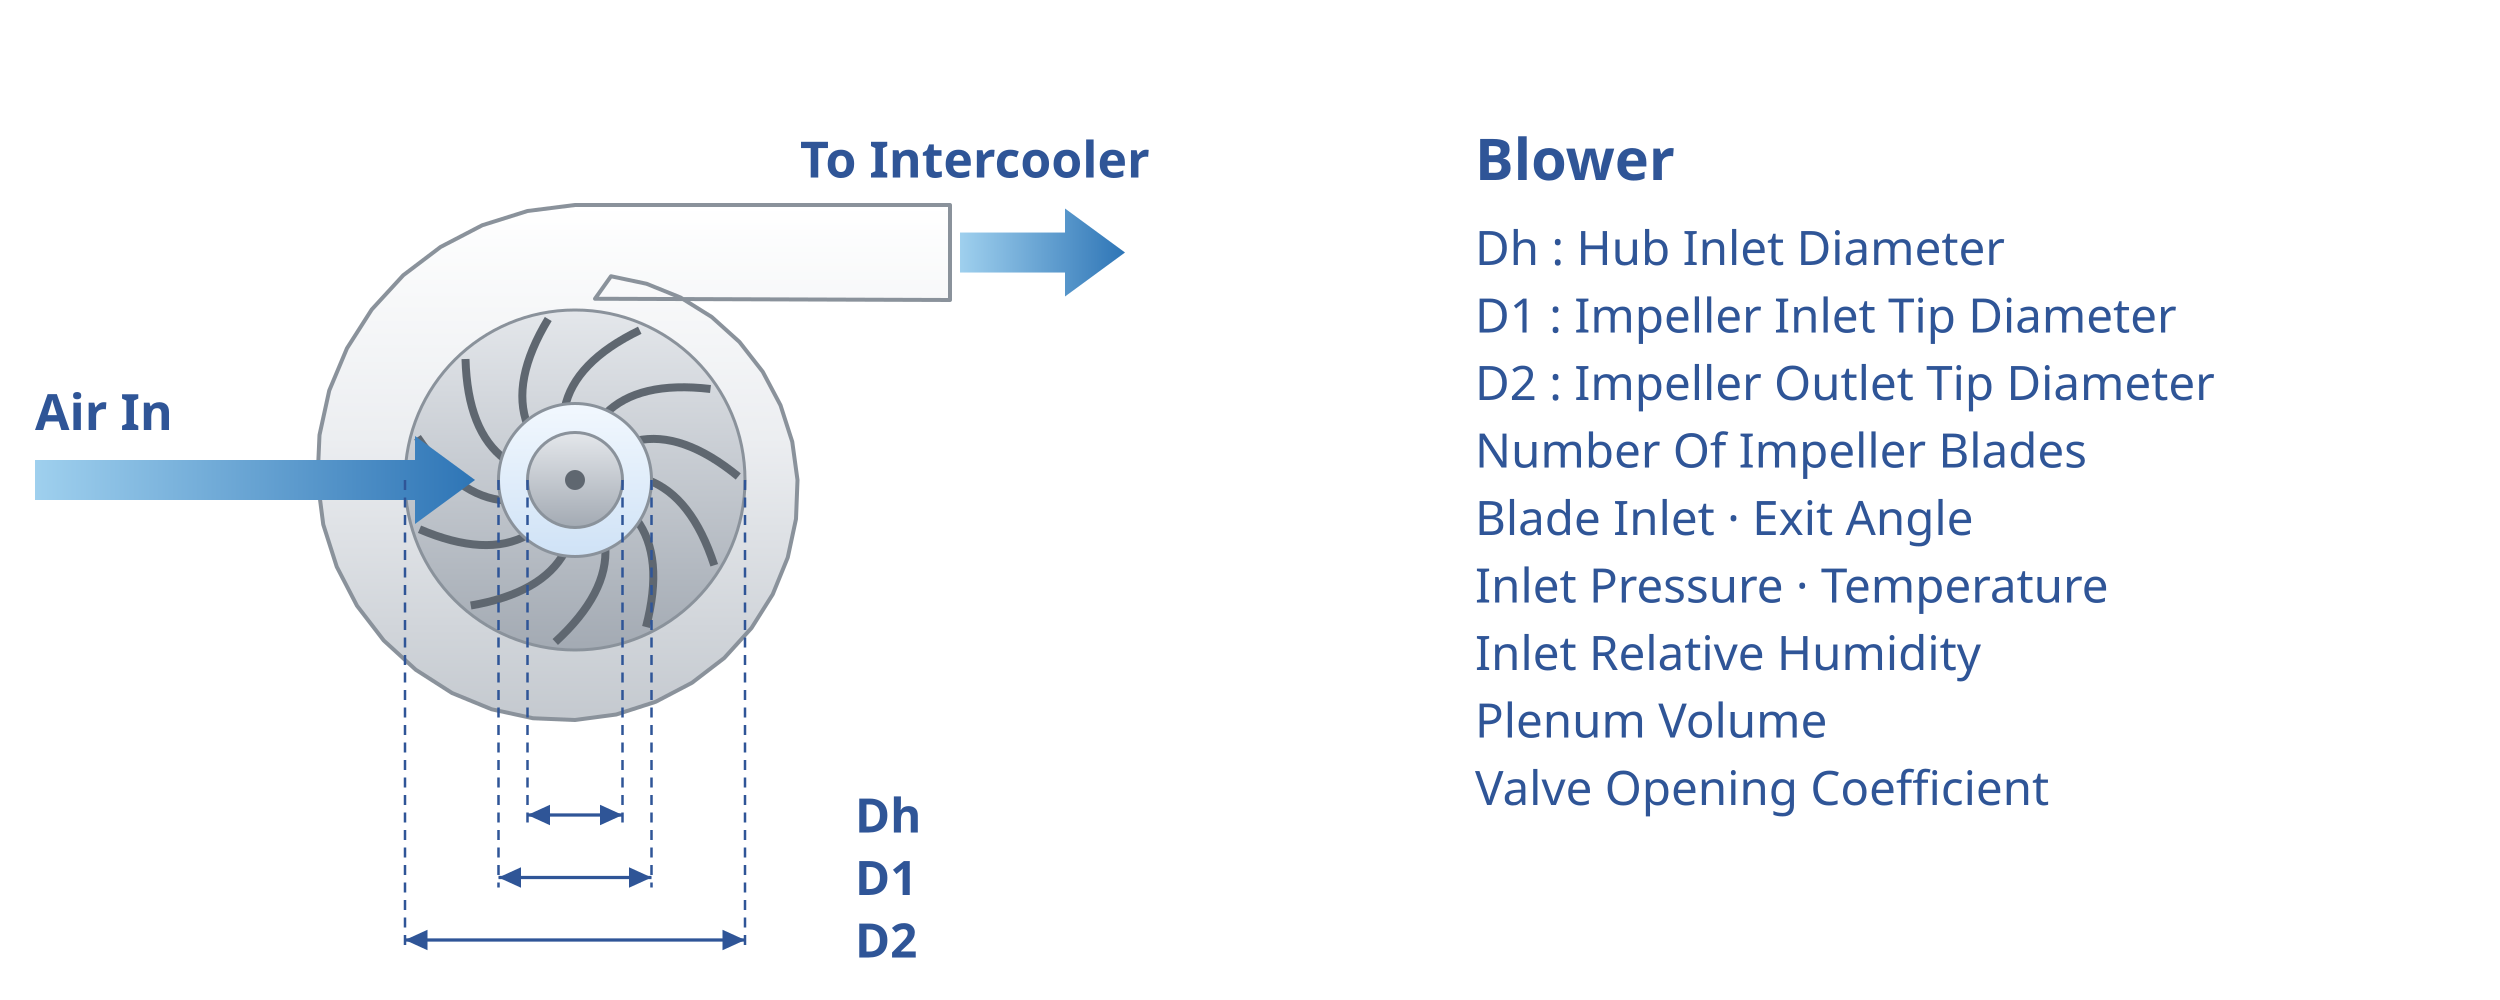
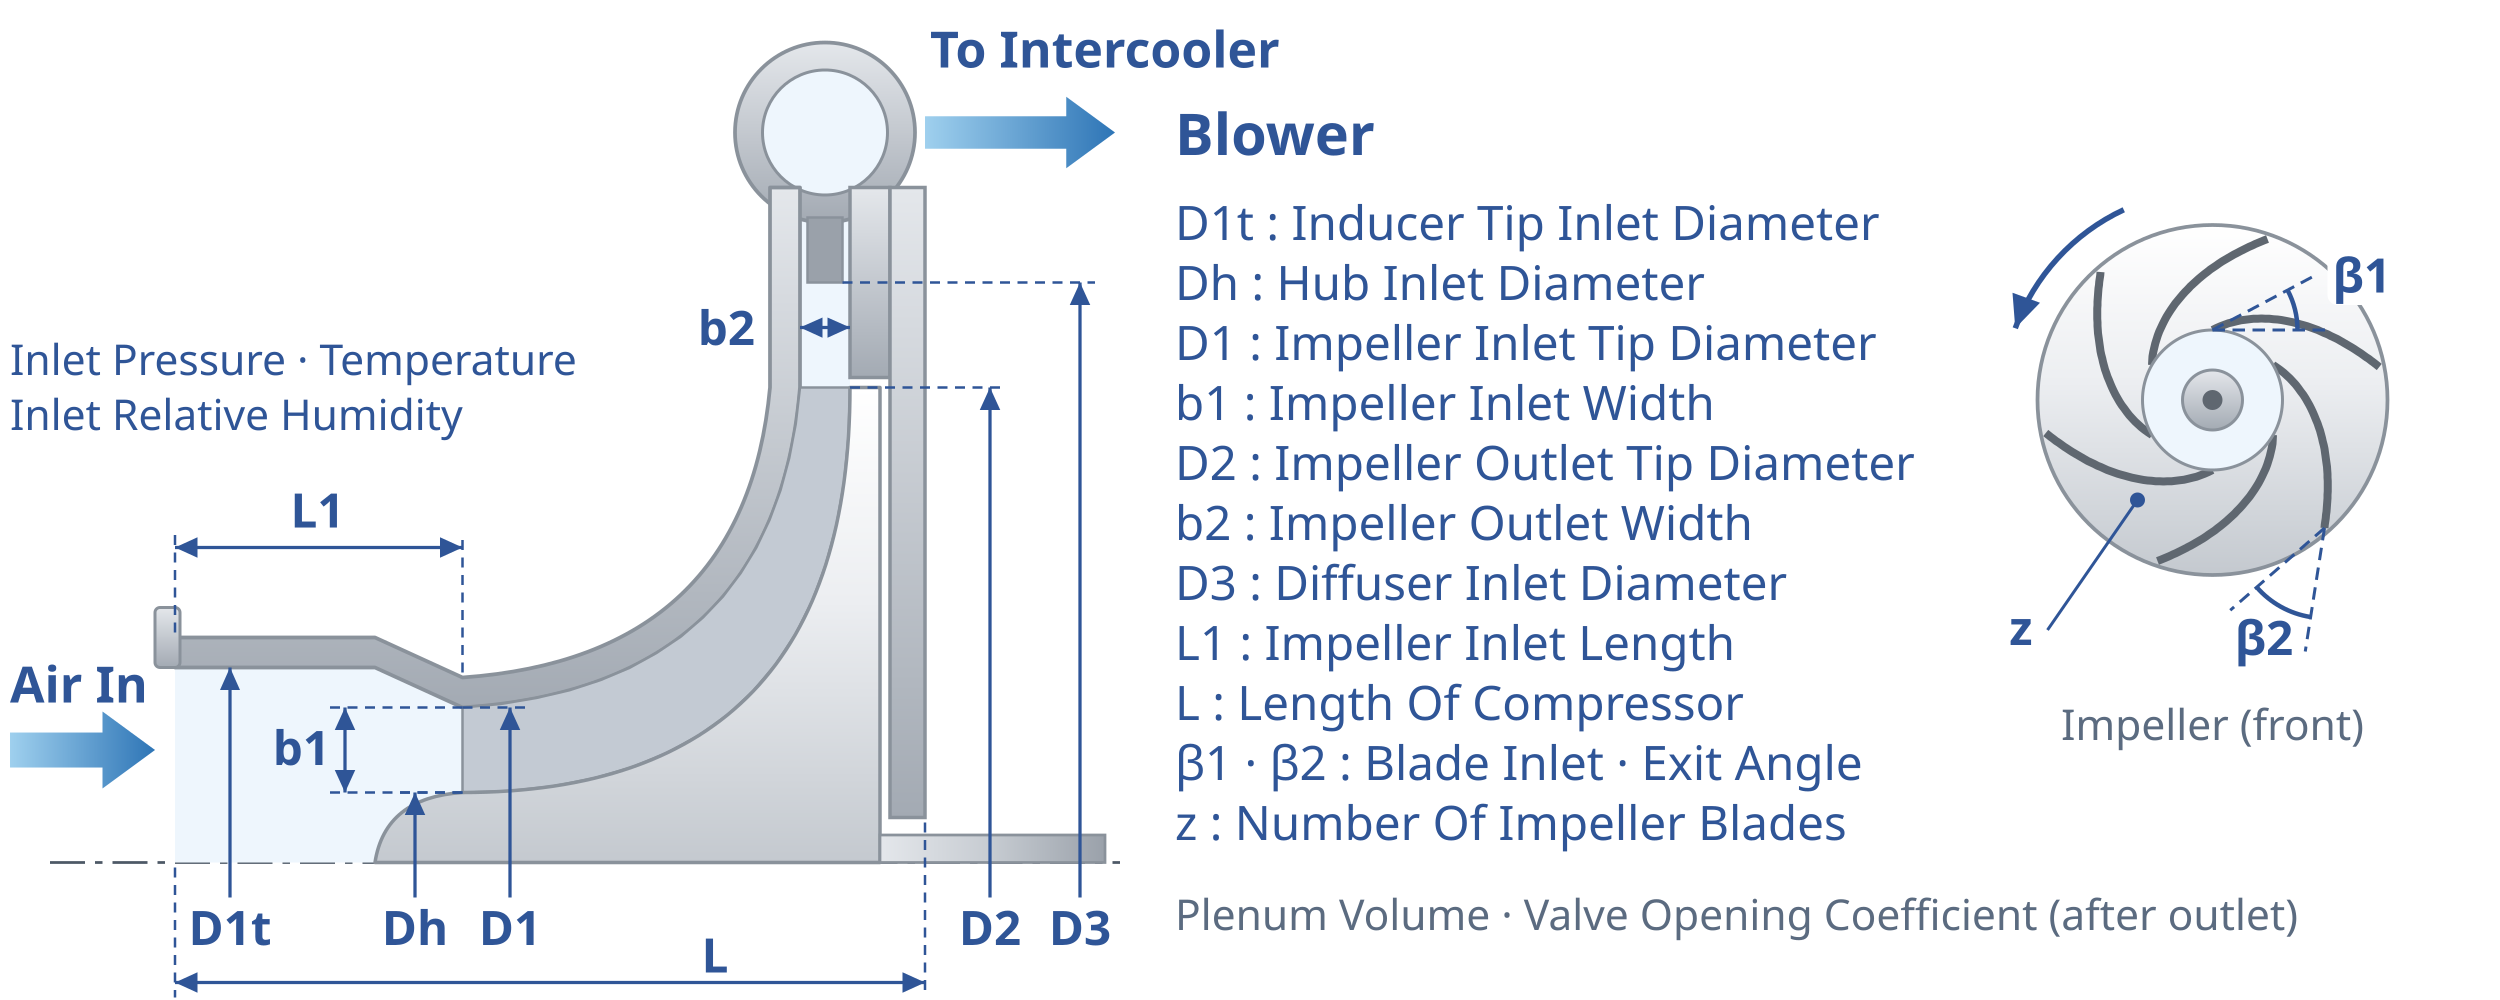
<svg xmlns="http://www.w3.org/2000/svg" width="1000" height="400" viewBox="0 0 1000 400">
  <defs>
    <linearGradient id="gM" x1="0" y1="0" x2="0" y2="1">
      <stop offset="0" stop-color="#ffffff" />
      <stop offset="0.45" stop-color="#eceef1" />
      <stop offset="1" stop-color="#c4c9cf" />
    </linearGradient>
    <linearGradient id="gMh" x1="0" y1="0" x2="1" y2="0">
      <stop offset="0" stop-color="#ffffff" />
      <stop offset="0.45" stop-color="#eceef1" />
      <stop offset="1" stop-color="#c4c9cf" />
    </linearGradient>
    <linearGradient id="gD" x1="0" y1="0" x2="0" y2="1">
      <stop offset="0" stop-color="#e4e7eb" />
      <stop offset="1" stop-color="#a3aab3" />
    </linearGradient>
    <linearGradient id="gDh" x1="0" y1="0" x2="1" y2="0">
      <stop offset="0" stop-color="#e4e7eb" />
      <stop offset="0.5" stop-color="#c6cbd1" />
      <stop offset="1" stop-color="#9aa1aa" />
    </linearGradient>
    <linearGradient id="gAR" x1="0" y1="0" x2="1" y2="0">
      <stop offset="0" stop-color="#9fd0ee" />
      <stop offset="1" stop-color="#2e75b6" />
    </linearGradient>
    <linearGradient id="gAL" x1="0" y1="0" x2="1" y2="0">
      <stop offset="0" stop-color="#2e75b6" />
      <stop offset="1" stop-color="#9fd0ee" />
    </linearGradient>
    <linearGradient id="gAU" x1="0" y1="0" x2="0" y2="1">
      <stop offset="0" stop-color="#2e75b6" />
      <stop offset="1" stop-color="#9fd0ee" />
    </linearGradient>
    <linearGradient id="gAD" x1="0" y1="0" x2="0" y2="1">
      <stop offset="0" stop-color="#9fd0ee" />
      <stop offset="1" stop-color="#2e75b6" />
    </linearGradient>
    <linearGradient id="gW" x1="0" y1="0" x2="0" y2="1">
      <stop offset="0" stop-color="#e3f2fb" />
      <stop offset="1" stop-color="#a9d4ef" />
    </linearGradient>
    <linearGradient id="gH" x1="0" y1="0" x2="0" y2="1">
      <stop offset="0" stop-color="#f2f8fe" />
      <stop offset="1" stop-color="#cfe2f6" />
    </linearGradient>
    <linearGradient id="gY" x1="0" y1="0" x2="0" y2="1">
      <stop offset="0" stop-color="#fbe8a6" />
      <stop offset="1" stop-color="#e3bf55" />
    </linearGradient>
  </defs>
  <rect x="0" y="0" width="1000" height="400" fill="#ffffff" />
-   <path d="M 230.0 82.0 L 380.0 82.0 L 380.0 120.0 L 238.0 119.5 L 244.4 110.5 L 258.6 113.5 L 272.2 119.0 L 284.7 126.8 L 295.8 136.8 L 305.1 148.7 L 312.2 162.1 L 316.9 176.7 L 319.0 192.0 L 318.4 207.6 L 315.1 223.0 L 309.1 237.7 L 300.6 251.2 L 289.7 263.2 L 276.8 273.1 L 262.3 280.7 L 246.5 285.8 L 230.0 288.0 L 213.2 287.3 L 196.6 283.7 L 180.8 277.2 L 166.3 267.9 L 153.5 256.2 L 142.8 242.3 L 134.7 226.7 L 129.3 209.8 L 127.0 192.0 L 127.8 174.0 L 131.7 156.2 L 138.8 139.3 L 148.7 123.8 L 161.3 110.1 L 176.2 98.8 L 192.9 90.1 L 211.0 84.4 L 230.0 82.0 Z" fill="url(#gM)" stroke="#8a929b" stroke-width="1.6" stroke-linejoin="round" />
-   <circle cx="230.0" cy="192.0" r="68.0" fill="url(#gD)" stroke="#8a929b" stroke-width="1.2" />
-   <path d="M 259.1 192.0 Q 276.7 198.5 285.7 226.1" fill="none" stroke="#5f6770" stroke-width="3.2" stroke-linejoin="round" />
-   <path d="M 254.5 207.7 Q 265.8 222.7 258.4 250.8" fill="none" stroke="#5f6770" stroke-width="3.2" stroke-linejoin="round" />
-   <path d="M 242.1 218.4 Q 243.5 237.2 222.1 256.8" fill="none" stroke="#5f6770" stroke-width="3.2" stroke-linejoin="round" />
-   <path d="M 225.9 220.8 Q 216.9 237.3 188.3 242.2" fill="none" stroke="#5f6770" stroke-width="3.2" stroke-linejoin="round" />
-   <path d="M 211.0 214.0 Q 194.5 223.1 167.8 211.7" fill="none" stroke="#5f6770" stroke-width="3.2" stroke-linejoin="round" />
-   <path d="M 202.1 200.2 Q 183.3 199.0 167.0 174.9" fill="none" stroke="#5f6770" stroke-width="3.2" stroke-linejoin="round" />
-   <path d="M 202.1 183.8 Q 187.0 172.6 186.2 143.6" fill="none" stroke="#5f6770" stroke-width="3.2" stroke-linejoin="round" />
-   <path d="M 211.0 170.0 Q 204.3 152.4 219.3 127.6" fill="none" stroke="#5f6770" stroke-width="3.2" stroke-linejoin="round" />
-   <path d="M 225.9 163.2 Q 229.7 144.8 255.9 132.1" fill="none" stroke="#5f6770" stroke-width="3.2" stroke-linejoin="round" />
-   <path d="M 242.1 165.6 Q 255.3 152.2 284.2 155.6" fill="none" stroke="#5f6770" stroke-width="3.2" stroke-linejoin="round" />
-   <path d="M 254.5 176.3 Q 272.8 172.2 295.3 190.6" fill="none" stroke="#5f6770" stroke-width="3.2" stroke-linejoin="round" />
-   <circle cx="230.0" cy="192.0" r="30.6" fill="url(#gH)" stroke="#8a929b" stroke-width="1.2" />
-   <circle cx="230.0" cy="192.0" r="19.0" fill="url(#gD)" stroke="#8a929b" stroke-width="1.2" />
-   <circle cx="230.0" cy="192.0" r="4.0" fill="#5f6770" stroke="none" stroke-width="0" />
-   <polygon points="14.0,184.0 166.0,184.0 166.0,174.4 190.0,192.0 166.0,209.6 166.0,200.0 14.0,200.0" fill="url(#gAR)" stroke="none" stroke-width="0" stroke-linejoin="round" />
-   <text x="14.0" y="172.0" font-family="'KoPubWorldDotum Bold', 'Malgun Gothic', 'Segoe UI', sans-serif" font-weight="700" font-size="20px" fill="#2f5597" text-anchor="start">Air In</text>
-   <polygon points="384.0,93.0 426.0,93.0 426.0,83.4 450.0,101.0 426.0,118.6 426.0,109.0 384.0,109.0" fill="url(#gAR)" stroke="none" stroke-width="0" stroke-linejoin="round" />
-   <text x="320.0" y="71.0" font-family="'KoPubWorldDotum Bold', 'Malgun Gothic', 'Segoe UI', sans-serif" font-weight="700" font-size="20px" fill="#2f5597" text-anchor="start">To Intercooler</text>
-   <line x1="211.0" y1="192.0" x2="211.0" y2="330.0" stroke="#2f5597" stroke-width="1" stroke-dasharray="4,3" />
-   <line x1="249.0" y1="192.0" x2="249.0" y2="330.0" stroke="#2f5597" stroke-width="1" stroke-dasharray="4,3" />
-   <line x1="211.0" y1="326.0" x2="249.0" y2="326.0" stroke="#2f5597" stroke-width="1.3" />
-   <polygon points="249.0,326.0 240.0,330.1 240.0,321.9" fill="#2f5597" stroke="none" stroke-width="0" stroke-linejoin="round" />
-   <polygon points="211.0,326.0 220.0,321.9 220.0,330.1" fill="#2f5597" stroke="none" stroke-width="0" stroke-linejoin="round" />
-   <text x="342.0" y="333.0" font-family="'KoPubWorldDotum Bold', 'Malgun Gothic', 'Segoe UI', sans-serif" font-weight="700" font-size="19px" fill="#2f5597" text-anchor="start">Dh</text>
-   <line x1="199.4" y1="192.0" x2="199.4" y2="355.0" stroke="#2f5597" stroke-width="1" stroke-dasharray="4,3" />
-   <line x1="260.6" y1="192.0" x2="260.6" y2="355.0" stroke="#2f5597" stroke-width="1" stroke-dasharray="4,3" />
-   <line x1="199.4" y1="351.0" x2="260.6" y2="351.0" stroke="#2f5597" stroke-width="1.3" />
-   <polygon points="260.6,351.0 251.6,355.1 251.6,346.9" fill="#2f5597" stroke="none" stroke-width="0" stroke-linejoin="round" />
-   <polygon points="199.4,351.0 208.4,346.9 208.4,355.1" fill="#2f5597" stroke="none" stroke-width="0" stroke-linejoin="round" />
-   <text x="342.0" y="358.0" font-family="'KoPubWorldDotum Bold', 'Malgun Gothic', 'Segoe UI', sans-serif" font-weight="700" font-size="19px" fill="#2f5597" text-anchor="start">D1</text>
-   <line x1="162.0" y1="192.0" x2="162.0" y2="380.0" stroke="#2f5597" stroke-width="1" stroke-dasharray="4,3" />
-   <line x1="298.0" y1="192.0" x2="298.0" y2="380.0" stroke="#2f5597" stroke-width="1" stroke-dasharray="4,3" />
-   <line x1="162.0" y1="376.0" x2="298.0" y2="376.0" stroke="#2f5597" stroke-width="1.3" />
-   <polygon points="298.0,376.0 289.0,380.1 289.0,371.9" fill="#2f5597" stroke="none" stroke-width="0" stroke-linejoin="round" />
-   <polygon points="162.0,376.0 171.0,371.9 171.0,380.1" fill="#2f5597" stroke="none" stroke-width="0" stroke-linejoin="round" />
-   <text x="342.0" y="383.0" font-family="'KoPubWorldDotum Bold', 'Malgun Gothic', 'Segoe UI', sans-serif" font-weight="700" font-size="19px" fill="#2f5597" text-anchor="start">D2</text>
-   <text x="590.0" y="72.0" font-family="'KoPubWorldDotum Bold', 'Malgun Gothic', 'Segoe UI', sans-serif" font-weight="700" font-size="23px" fill="#2f5597" text-anchor="start">Blower</text>
-   <text x="590.0" y="106.0" font-family="'KoPubWorldDotum Medium', 'Malgun Gothic', 'Segoe UI', sans-serif" font-weight="500" font-size="19px" fill="#2f5597" text-anchor="start">Dh : Hub Inlet Diameter</text>
-   <text x="590.0" y="133.0" font-family="'KoPubWorldDotum Medium', 'Malgun Gothic', 'Segoe UI', sans-serif" font-weight="500" font-size="19px" fill="#2f5597" text-anchor="start">D1 : Impeller Inlet Tip Diameter</text>
-   <text x="590.0" y="160.0" font-family="'KoPubWorldDotum Medium', 'Malgun Gothic', 'Segoe UI', sans-serif" font-weight="500" font-size="19px" fill="#2f5597" text-anchor="start">D2 : Impeller Outlet Tip Diameter</text>
-   <text x="590.0" y="187.0" font-family="'KoPubWorldDotum Medium', 'Malgun Gothic', 'Segoe UI', sans-serif" font-weight="500" font-size="19px" fill="#2f5597" text-anchor="start">Number Of Impeller Blades</text>
-   <text x="590.0" y="214.0" font-family="'KoPubWorldDotum Medium', 'Malgun Gothic', 'Segoe UI', sans-serif" font-weight="500" font-size="19px" fill="#2f5597" text-anchor="start">Blade Inlet · Exit Angle</text>
-   <text x="590.0" y="241.0" font-family="'KoPubWorldDotum Medium', 'Malgun Gothic', 'Segoe UI', sans-serif" font-weight="500" font-size="19px" fill="#2f5597" text-anchor="start">Inlet Pressure · Temperature</text>
-   <text x="590.0" y="268.0" font-family="'KoPubWorldDotum Medium', 'Malgun Gothic', 'Segoe UI', sans-serif" font-weight="500" font-size="19px" fill="#2f5597" text-anchor="start">Inlet Relative Humidity</text>
-   <text x="590.0" y="295.0" font-family="'KoPubWorldDotum Medium', 'Malgun Gothic', 'Segoe UI', sans-serif" font-weight="500" font-size="19px" fill="#2f5597" text-anchor="start">Plenum Volume</text>
-   <text x="590.0" y="322.0" font-family="'KoPubWorldDotum Medium', 'Malgun Gothic', 'Segoe UI', sans-serif" font-weight="500" font-size="19px" fill="#2f5597" text-anchor="start">Valve Opening Coefficient</text>
+   <line x1="20.0" y1="345.0" x2="448.0" y2="345.0" stroke="#4d5966" stroke-width="1.1" stroke-dasharray="14,4,3,4" />
+   <path d="M 70.0 345.0 L 70.0 267.0 L 150.0 267.0 L 185.0 283.0 Q 310.0 275.0 320.0 155.0 L 320.0 77.0 L 340.0 77.0 L 340.0 155.0 Q 340.0 317.0 185.0 317.0 Q 154.0 319.0 150.0 345.0 L 70.0 345.0 Z" fill="#eef6fd" stroke="none" stroke-width="0" stroke-linejoin="round" />
+   <circle cx="330.0" cy="53.0" r="36.0" fill="url(#gD)" stroke="#8a929b" stroke-width="1.5" />
+   <circle cx="330.0" cy="53.0" r="25.0" fill="#eef6fd" stroke="#8a929b" stroke-width="1.2" />
+   <path d="M 70.0 255.0 L 150.0 255.0 L 185.0 271.0 Q 298.0 263.0 308.0 155.0 L 308.0 75.0 L 320.0 75.0 L 320.0 155.0 Q 310.0 275.0 185.0 283.0 L 150.0 267.0 L 70.0 267.0 Z" fill="url(#gD)" stroke="#8a929b" stroke-width="1.5" stroke-linejoin="round" />
+   <rect x="62.0" y="243.0" width="10.0" height="24.0" rx="2.0" fill="url(#gD)" stroke="#8a929b" stroke-width="1.2" />
+   <rect x="340.0" y="75.0" width="16.0" height="76.0" rx="0.0" fill="url(#gD)" stroke="#8a929b" stroke-width="1.4" />
+   <rect x="356.0" y="75.0" width="14.0" height="252.0" rx="0.0" fill="url(#gD)" stroke="#8a929b" stroke-width="1.4" />
+   <polygon points="185.0,283.0 200.2,281.6 214.5,279.2 227.8,276.1 240.3,272.0 251.9,267.1 262.6,261.2 272.4,254.6 281.2,247.0 289.2,238.6 296.3,229.2 302.5,219.1 307.8,208.0 312.2,196.1 315.7,183.2 318.3,169.6 320.0,155.0 340.0,155.0 339.4,174.6 337.6,193.0 334.6,210.1 330.3,225.9 324.9,240.4 318.2,253.7 310.3,265.7 301.2,276.5 291.0,286.0 279.5,294.2 266.7,301.2 252.8,306.9 237.7,311.3 221.3,314.5 203.8,316.4 185.0,317.0" fill="#c3cad3" stroke="#8a929b" stroke-width="1" stroke-linejoin="round" />
+   <path d="M 150.0 345.0 Q 154.0 319.0 185.0 317.0 Q 340.0 317.0 340.0 155.0 L 352.0 155.0 L 352.0 345.0 L 150.0 345.0 Z" fill="url(#gM)" stroke="#8a929b" stroke-width="1.4" stroke-linejoin="round" />
+   <rect x="352.0" y="334.0" width="90.0" height="11.0" rx="0.0" fill="url(#gDh)" stroke="#8a929b" stroke-width="1.1" />
+   <rect x="323.0" y="87.0" width="14.0" height="26.0" rx="0.0" fill="#9aa1aa" stroke="#8a929b" stroke-width="1" />
+   <polygon points="4.0,293.0 41.0,293.0 41.0,284.6 62.0,300.0 41.0,315.4 41.0,307.0 4.0,307.0" fill="url(#gAR)" stroke="none" stroke-width="0" stroke-linejoin="round" />
+   <text x="4.0" y="281.0" font-family="'KoPubWorldDotum Bold', 'Malgun Gothic', 'Segoe UI', sans-serif" font-weight="700" font-size="20px" fill="#2f5597" text-anchor="start">Air In</text>
+   <polygon points="370.0,46.5 426.5,46.5 426.5,38.7 446.0,53.0 426.5,67.3 426.5,59.5 370.0,59.5" fill="url(#gAR)" stroke="none" stroke-width="0" stroke-linejoin="round" />
+   <text x="372.0" y="27.0" font-family="'KoPubWorldDotum Bold', 'Malgun Gothic', 'Segoe UI', sans-serif" font-weight="700" font-size="20px" fill="#2f5597" text-anchor="start">To Intercooler</text>
+   <text x="4.0" y="150.0" font-family="'KoPubWorldDotum Medium', 'Malgun Gothic', 'Segoe UI', sans-serif" font-weight="500" font-size="17px" fill="#2f5597" text-anchor="start">Inlet Pressure · Temperature</text>
+   <text x="4.0" y="172.0" font-family="'KoPubWorldDotum Medium', 'Malgun Gothic', 'Segoe UI', sans-serif" font-weight="500" font-size="17px" fill="#2f5597" text-anchor="start">Inlet Relative Humidity</text>
+   <line x1="92.0" y1="359.0" x2="92.0" y2="267.0" stroke="#2f5597" stroke-width="1.3" />
+   <polygon points="92.0,267.0 96.0,276.0 88.0,276.0" fill="#2f5597" stroke="none" stroke-width="0" stroke-linejoin="round" />
+   <text x="92.0" y="378.0" font-family="'KoPubWorldDotum Bold', 'Malgun Gothic', 'Segoe UI', sans-serif" font-weight="700" font-size="19px" fill="#2f5597" text-anchor="middle">D1t</text>
+   <line x1="185.0" y1="317.0" x2="160.0" y2="317.0" stroke="#2f5597" stroke-width="1" stroke-dasharray="4,3" />
+   <line x1="166.0" y1="359.0" x2="166.0" y2="317.0" stroke="#2f5597" stroke-width="1.3" />
+   <polygon points="166.0,317.0 170.1,326.0 161.9,326.0" fill="#2f5597" stroke="none" stroke-width="0" stroke-linejoin="round" />
+   <text x="166.0" y="378.0" font-family="'KoPubWorldDotum Bold', 'Malgun Gothic', 'Segoe UI', sans-serif" font-weight="700" font-size="19px" fill="#2f5597" text-anchor="middle">Dh</text>
+   <line x1="185.0" y1="283.0" x2="210.0" y2="283.0" stroke="#2f5597" stroke-width="1" stroke-dasharray="4,3" />
+   <line x1="204.0" y1="359.0" x2="204.0" y2="283.0" stroke="#2f5597" stroke-width="1.3" />
+   <polygon points="204.0,283.0 208.1,292.0 199.9,292.0" fill="#2f5597" stroke="none" stroke-width="0" stroke-linejoin="round" />
+   <text x="204.0" y="378.0" font-family="'KoPubWorldDotum Bold', 'Malgun Gothic', 'Segoe UI', sans-serif" font-weight="700" font-size="19px" fill="#2f5597" text-anchor="middle">D1</text>
+   <line x1="185.0" y1="317.0" x2="132.0" y2="317.0" stroke="#2f5597" stroke-width="1" stroke-dasharray="4,3" />
+   <line x1="185.0" y1="283.0" x2="132.0" y2="283.0" stroke="#2f5597" stroke-width="1" stroke-dasharray="4,3" />
+   <line x1="138.0" y1="317.0" x2="138.0" y2="283.0" stroke="#2f5597" stroke-width="1.3" />
+   <polygon points="138.0,283.0 142.1,292.0 133.9,292.0" fill="#2f5597" stroke="none" stroke-width="0" stroke-linejoin="round" />
+   <polygon points="138.0,317.0 133.9,308.0 142.1,308.0" fill="#2f5597" stroke="none" stroke-width="0" stroke-linejoin="round" />
+   <text x="132.0" y="306.0" font-family="'KoPubWorldDotum Bold', 'Malgun Gothic', 'Segoe UI', sans-serif" font-weight="700" font-size="19px" fill="#2f5597" text-anchor="end">b1</text>
+   <line x1="340.0" y1="155.0" x2="402.0" y2="155.0" stroke="#2f5597" stroke-width="1" stroke-dasharray="4,3" />
+   <line x1="396.0" y1="359.0" x2="396.0" y2="155.0" stroke="#2f5597" stroke-width="1.3" />
+   <polygon points="396.0,155.0 400.1,164.0 391.9,164.0" fill="#2f5597" stroke="none" stroke-width="0" stroke-linejoin="round" />
+   <text x="396.0" y="378.0" font-family="'KoPubWorldDotum Bold', 'Malgun Gothic', 'Segoe UI', sans-serif" font-weight="700" font-size="19px" fill="#2f5597" text-anchor="middle">D2</text>
+   <line x1="320.0" y1="131.0" x2="340.0" y2="131.0" stroke="#2f5597" stroke-width="1.3" />
+   <polygon points="340.0,131.0 331.0,135.1 331.0,127.0" fill="#2f5597" stroke="none" stroke-width="0" stroke-linejoin="round" />
+   <polygon points="320.0,131.0 329.0,127.0 329.0,135.1" fill="#2f5597" stroke="none" stroke-width="0" stroke-linejoin="round" />
+   <text x="302.0" y="138.0" font-family="'KoPubWorldDotum Bold', 'Malgun Gothic', 'Segoe UI', sans-serif" font-weight="700" font-size="19px" fill="#2f5597" text-anchor="end">b2</text>
+   <line x1="337.0" y1="113.0" x2="438.0" y2="113.0" stroke="#2f5597" stroke-width="1" stroke-dasharray="4,3" />
+   <line x1="432.0" y1="359.0" x2="432.0" y2="113.0" stroke="#2f5597" stroke-width="1.3" />
+   <polygon points="432.0,113.0 436.1,122.0 427.9,122.0" fill="#2f5597" stroke="none" stroke-width="0" stroke-linejoin="round" />
+   <text x="432.0" y="378.0" font-family="'KoPubWorldDotum Bold', 'Malgun Gothic', 'Segoe UI', sans-serif" font-weight="700" font-size="19px" fill="#2f5597" text-anchor="middle">D3</text>
+   <line x1="70.0" y1="253.0" x2="70.0" y2="213.0" stroke="#2f5597" stroke-width="1" stroke-dasharray="4,3" />
+   <line x1="185.0" y1="269.0" x2="185.0" y2="213.0" stroke="#2f5597" stroke-width="1" stroke-dasharray="4,3" />
+   <line x1="70.0" y1="219.0" x2="185.0" y2="219.0" stroke="#2f5597" stroke-width="1.3" />
+   <polygon points="185.0,219.0 176.0,223.1 176.0,214.9" fill="#2f5597" stroke="none" stroke-width="0" stroke-linejoin="round" />
+   <polygon points="70.0,219.0 79.0,214.9 79.0,223.1" fill="#2f5597" stroke="none" stroke-width="0" stroke-linejoin="round" />
+   <text x="127.0" y="211.0" font-family="'KoPubWorldDotum Bold', 'Malgun Gothic', 'Segoe UI', sans-serif" font-weight="700" font-size="19px" fill="#2f5597" text-anchor="middle">L1</text>
+   <line x1="70.0" y1="347.0" x2="70.0" y2="399.0" stroke="#2f5597" stroke-width="1" stroke-dasharray="4,3" />
+   <line x1="370.0" y1="329.0" x2="370.0" y2="399.0" stroke="#2f5597" stroke-width="1" stroke-dasharray="4,3" />
+   <line x1="70.0" y1="393.0" x2="370.0" y2="393.0" stroke="#2f5597" stroke-width="1.3" />
+   <polygon points="370.0,393.0 361.0,397.1 361.0,388.9" fill="#2f5597" stroke="none" stroke-width="0" stroke-linejoin="round" />
+   <polygon points="70.0,393.0 79.0,388.9 79.0,397.1" fill="#2f5597" stroke="none" stroke-width="0" stroke-linejoin="round" />
+   <text x="286.0" y="389.0" font-family="'KoPubWorldDotum Bold', 'Malgun Gothic', 'Segoe UI', sans-serif" font-weight="700" font-size="19px" fill="#2f5597" text-anchor="middle">L</text>
+   <circle cx="885.0" cy="160.0" r="70.0" fill="url(#gM)" stroke="#8a929b" stroke-width="1.5" />
+   <path d="M 885.0 132.0 L 886.6 131.2 L 888.2 130.5 L 889.8 129.9 L 891.4 129.3 L 893.1 128.9 L 894.7 128.5 L 896.4 128.1 L 898.1 127.9 L 899.7 127.7 L 901.3 127.5 L 903.0 127.5 L 904.6 127.4 L 906.2 127.5 L 907.8 127.5 L 909.4 127.7 L 911.0 127.8 L 912.5 128.0 L 914.1 128.3 L 915.6 128.6 L 917.1 128.9 L 918.6 129.3 L 920.0 129.7 L 921.5 130.1 L 922.9 130.5 L 924.3 131.0 L 925.7 131.5 L 927.1 132.0 L 928.4 132.6 L 929.7 133.2 L 931.0 133.7 L 932.3 134.4 L 933.6 135.0 L 934.9 135.6 L 936.1 136.3 L 937.3 137.0 L 938.5 137.7 L 939.7 138.4 L 940.9 139.1 L 942.0 139.8 L 943.2 140.6 L 944.3 141.3 L 945.4 142.1 L 946.5 142.9 L 947.6 143.6 L 948.6 144.4 L 949.7 145.2 L 950.7 146.0 L 951.7 146.8" fill="none" stroke="#5f6770" stroke-width="3.2" stroke-linejoin="round" />
+   <path d="M 909.2 146.0 L 910.7 147.0 L 912.1 148.0 L 913.5 149.1 L 914.8 150.3 L 916.0 151.4 L 917.2 152.7 L 918.3 153.9 L 919.3 155.2 L 920.3 156.6 L 921.3 157.9 L 922.2 159.3 L 923.0 160.7 L 923.8 162.1 L 924.5 163.5 L 925.2 165.0 L 925.8 166.4 L 926.4 167.9 L 927.0 169.3 L 927.5 170.8 L 928.0 172.2 L 928.4 173.7 L 928.8 175.2 L 929.1 176.6 L 929.5 178.1 L 929.8 179.5 L 930.0 181.0 L 930.2 182.4 L 930.4 183.9 L 930.6 185.3 L 930.8 186.7 L 930.9 188.2 L 931.0 189.6 L 931.0 191.0 L 931.1 192.4 L 931.1 193.8 L 931.1 195.2 L 931.1 196.6 L 931.0 197.9 L 931.0 199.3 L 930.9 200.7 L 930.8 202.0 L 930.7 203.4 L 930.6 204.7 L 930.4 206.0 L 930.3 207.3 L 930.1 208.6 L 929.9 209.9 L 929.8 211.2" fill="none" stroke="#5f6770" stroke-width="3.2" stroke-linejoin="round" />
+   <path d="M 909.2 174.0 L 909.1 175.8 L 909.0 177.5 L 908.7 179.2 L 908.3 180.9 L 907.9 182.6 L 907.4 184.2 L 906.9 185.8 L 906.3 187.4 L 905.6 188.9 L 904.9 190.4 L 904.2 191.8 L 903.4 193.3 L 902.6 194.6 L 901.7 196.0 L 900.8 197.3 L 899.9 198.6 L 898.9 199.8 L 897.9 201.0 L 896.9 202.2 L 895.9 203.3 L 894.8 204.4 L 893.8 205.5 L 892.7 206.5 L 891.6 207.5 L 890.5 208.5 L 889.3 209.5 L 888.2 210.4 L 887.0 211.3 L 885.9 212.2 L 884.7 213.0 L 883.5 213.8 L 882.4 214.6 L 881.2 215.4 L 880.0 216.1 L 878.8 216.8 L 877.6 217.5 L 876.4 218.2 L 875.2 218.8 L 873.9 219.5 L 872.7 220.1 L 871.5 220.7 L 870.3 221.3 L 869.1 221.8 L 867.9 222.4 L 866.7 222.9 L 865.5 223.4 L 864.3 223.9 L 863.0 224.4" fill="none" stroke="#5f6770" stroke-width="3.2" stroke-linejoin="round" />
+   <path d="M 885.0 188.0 L 883.4 188.8 L 881.8 189.5 L 880.2 190.1 L 878.6 190.7 L 876.9 191.1 L 875.3 191.5 L 873.6 191.9 L 871.9 192.1 L 870.3 192.3 L 868.7 192.5 L 867.0 192.5 L 865.4 192.6 L 863.8 192.5 L 862.2 192.5 L 860.6 192.3 L 859.0 192.2 L 857.5 192.0 L 855.9 191.7 L 854.4 191.4 L 852.9 191.1 L 851.4 190.7 L 850.0 190.3 L 848.5 189.9 L 847.1 189.5 L 845.7 189.0 L 844.3 188.5 L 842.9 188.0 L 841.6 187.4 L 840.3 186.8 L 839.0 186.3 L 837.7 185.6 L 836.4 185.0 L 835.1 184.4 L 833.9 183.7 L 832.7 183.0 L 831.5 182.3 L 830.3 181.6 L 829.1 180.9 L 828.0 180.2 L 826.8 179.4 L 825.7 178.7 L 824.6 177.9 L 823.5 177.1 L 822.4 176.4 L 821.4 175.6 L 820.3 174.8 L 819.3 174.0 L 818.3 173.2" fill="none" stroke="#5f6770" stroke-width="3.2" stroke-linejoin="round" />
+   <path d="M 860.8 174.0 L 859.3 173.0 L 857.9 172.0 L 856.5 170.9 L 855.2 169.7 L 854.0 168.6 L 852.8 167.3 L 851.7 166.1 L 850.7 164.8 L 849.7 163.4 L 848.7 162.1 L 847.8 160.7 L 847.0 159.3 L 846.2 157.9 L 845.5 156.5 L 844.8 155.0 L 844.2 153.6 L 843.6 152.1 L 843.0 150.7 L 842.5 149.2 L 842.0 147.8 L 841.6 146.3 L 841.2 144.8 L 840.9 143.4 L 840.5 141.9 L 840.2 140.5 L 840.0 139.0 L 839.8 137.6 L 839.6 136.1 L 839.4 134.7 L 839.2 133.3 L 839.1 131.8 L 839.0 130.4 L 839.0 129.0 L 838.9 127.6 L 838.9 126.2 L 838.9 124.8 L 838.9 123.4 L 839.0 122.1 L 839.0 120.7 L 839.1 119.3 L 839.2 118.0 L 839.3 116.6 L 839.4 115.3 L 839.6 114.0 L 839.7 112.7 L 839.9 111.4 L 840.1 110.1 L 840.2 108.8" fill="none" stroke="#5f6770" stroke-width="3.2" stroke-linejoin="round" />
+   <path d="M 860.8 146.0 L 860.9 144.2 L 861.0 142.5 L 861.3 140.8 L 861.7 139.1 L 862.1 137.4 L 862.6 135.8 L 863.1 134.2 L 863.7 132.6 L 864.4 131.1 L 865.1 129.6 L 865.8 128.2 L 866.6 126.7 L 867.4 125.4 L 868.3 124.0 L 869.2 122.7 L 870.1 121.4 L 871.1 120.2 L 872.1 119.0 L 873.1 117.8 L 874.1 116.7 L 875.2 115.6 L 876.2 114.5 L 877.3 113.5 L 878.4 112.5 L 879.5 111.5 L 880.7 110.5 L 881.8 109.6 L 883.0 108.7 L 884.1 107.8 L 885.3 107.0 L 886.5 106.2 L 887.6 105.4 L 888.8 104.6 L 890.0 103.9 L 891.2 103.2 L 892.4 102.5 L 893.6 101.8 L 894.8 101.2 L 896.1 100.5 L 897.3 99.9 L 898.5 99.3 L 899.7 98.7 L 900.9 98.2 L 902.1 97.6 L 903.3 97.1 L 904.5 96.6 L 905.7 96.1 L 907.0 95.6" fill="none" stroke="#5f6770" stroke-width="3.2" stroke-linejoin="round" />
+   <circle cx="885.0" cy="160.0" r="28.0" fill="#eef6fd" stroke="#8a929b" stroke-width="1.2" />
+   <circle cx="885.0" cy="160.0" r="12.0" fill="url(#gD)" stroke="#8a929b" stroke-width="1.2" />
+   <circle cx="885.0" cy="160.0" r="4.0" fill="#5f6770" stroke="none" stroke-width="0" />
+   <path d="M 849.5 83.9 A 84.0 84.0 0 0 0 806.1 131.3" fill="none" stroke="#2f5597" stroke-width="2.2" stroke-linejoin="round" />
+   <polygon points="806.1,131.3 805.0,117.1 816.0,121.1" fill="#2f5597" stroke="none" stroke-width="0" stroke-linejoin="round" />
+   <text x="885.0" y="296.0" font-family="'KoPubWorldDotum Medium', 'Malgun Gothic', 'Segoe UI', sans-serif" font-weight="500" font-size="17px" fill="#5b6b80" text-anchor="middle">Impeller (front)</text>
+   <line x1="885.0" y1="132.0" x2="931.0" y2="132.0" stroke="#2f5597" stroke-width="1.2" stroke-dasharray="5,3" />
+   <line x1="885.0" y1="132.0" x2="925.6" y2="110.4" stroke="#2f5597" stroke-width="1.2" stroke-dasharray="5,3" />
+   <path d="M 919.0 132.0 A 34.0 34.0 0 0 0 915.0 116.0" fill="none" stroke="#2f5597" stroke-width="1.8" stroke-linejoin="round" />
+   <rect x="931.0" y="98.0" width="32.0" height="24.0" rx="4.0" fill="#ffffff" stroke="none" stroke-width="0" />
+   <text x="933.0" y="117.0" font-family="'KoPubWorldDotum Bold', 'Malgun Gothic', 'Segoe UI', sans-serif" font-weight="700" font-size="19px" fill="#2f5597" text-anchor="start">β1</text>
+   <line x1="929.8" y1="211.2" x2="892.1" y2="244.1" stroke="#2f5597" stroke-width="1.2" stroke-dasharray="5,3" />
+   <line x1="929.8" y1="211.2" x2="922.1" y2="260.6" stroke="#2f5597" stroke-width="1.2" stroke-dasharray="5,3" />
+   <path d="M 924.2 246.8 A 36.0 36.0 0 0 1 902.7 234.9" fill="none" stroke="#2f5597" stroke-width="1.8" stroke-linejoin="round" />
+   <text x="905.6" y="262.0" font-family="'KoPubWorldDotum Bold', 'Malgun Gothic', 'Segoe UI', sans-serif" font-weight="700" font-size="19px" fill="#2f5597" text-anchor="middle">β2</text>
+   <line x1="855.0" y1="200.0" x2="819.0" y2="252.0" stroke="#2f5597" stroke-width="1.2" />
+   <circle cx="855.0" cy="200.0" r="3.0" fill="#2f5597" stroke="none" stroke-width="0" />
+   <text x="813.0" y="258.0" font-family="'KoPubWorldDotum Bold', 'Malgun Gothic', 'Segoe UI', sans-serif" font-weight="700" font-size="19px" fill="#2f5597" text-anchor="end">z</text>
+   <text x="470.0" y="62.0" font-family="'KoPubWorldDotum Bold', 'Malgun Gothic', 'Segoe UI', sans-serif" font-weight="700" font-size="23px" fill="#2f5597" text-anchor="start">Blower</text>
+   <text x="470.0" y="96.0" font-family="'KoPubWorldDotum Medium', 'Malgun Gothic', 'Segoe UI', sans-serif" font-weight="500" font-size="19px" fill="#2f5597" text-anchor="start">D1t : Inducer Tip Inlet Diameter</text>
+   <text x="470.0" y="120.0" font-family="'KoPubWorldDotum Medium', 'Malgun Gothic', 'Segoe UI', sans-serif" font-weight="500" font-size="19px" fill="#2f5597" text-anchor="start">Dh : Hub Inlet Diameter</text>
+   <text x="470.0" y="144.0" font-family="'KoPubWorldDotum Medium', 'Malgun Gothic', 'Segoe UI', sans-serif" font-weight="500" font-size="19px" fill="#2f5597" text-anchor="start">D1 : Impeller Inlet Tip Diameter</text>
+   <text x="470.0" y="168.0" font-family="'KoPubWorldDotum Medium', 'Malgun Gothic', 'Segoe UI', sans-serif" font-weight="500" font-size="19px" fill="#2f5597" text-anchor="start">b1 : Impeller Inlet Width</text>
+   <text x="470.0" y="192.0" font-family="'KoPubWorldDotum Medium', 'Malgun Gothic', 'Segoe UI', sans-serif" font-weight="500" font-size="19px" fill="#2f5597" text-anchor="start">D2 : Impeller Outlet Tip Diameter</text>
+   <text x="470.0" y="216.0" font-family="'KoPubWorldDotum Medium', 'Malgun Gothic', 'Segoe UI', sans-serif" font-weight="500" font-size="19px" fill="#2f5597" text-anchor="start">b2 : Impeller Outlet Width</text>
+   <text x="470.0" y="240.0" font-family="'KoPubWorldDotum Medium', 'Malgun Gothic', 'Segoe UI', sans-serif" font-weight="500" font-size="19px" fill="#2f5597" text-anchor="start">D3 : Diffuser Inlet Diameter</text>
+   <text x="470.0" y="264.0" font-family="'KoPubWorldDotum Medium', 'Malgun Gothic', 'Segoe UI', sans-serif" font-weight="500" font-size="19px" fill="#2f5597" text-anchor="start">L1 : Impeller Inlet Length</text>
+   <text x="470.0" y="288.0" font-family="'KoPubWorldDotum Medium', 'Malgun Gothic', 'Segoe UI', sans-serif" font-weight="500" font-size="19px" fill="#2f5597" text-anchor="start">L : Length Of Compressor</text>
+   <text x="470.0" y="312.0" font-family="'KoPubWorldDotum Medium', 'Malgun Gothic', 'Segoe UI', sans-serif" font-weight="500" font-size="19px" fill="#2f5597" text-anchor="start">β1 · β2 : Blade Inlet · Exit Angle</text>
+   <text x="470.0" y="336.0" font-family="'KoPubWorldDotum Medium', 'Malgun Gothic', 'Segoe UI', sans-serif" font-weight="500" font-size="19px" fill="#2f5597" text-anchor="start">z : Number Of Impeller Blades</text>
+   <text x="470.0" y="372.0" font-family="'KoPubWorldDotum Medium', 'Malgun Gothic', 'Segoe UI', sans-serif" font-weight="500" font-size="17px" fill="#5b6b80" text-anchor="start">Plenum Volume · Valve Opening Coefficient (after outlet)</text>
</svg>
